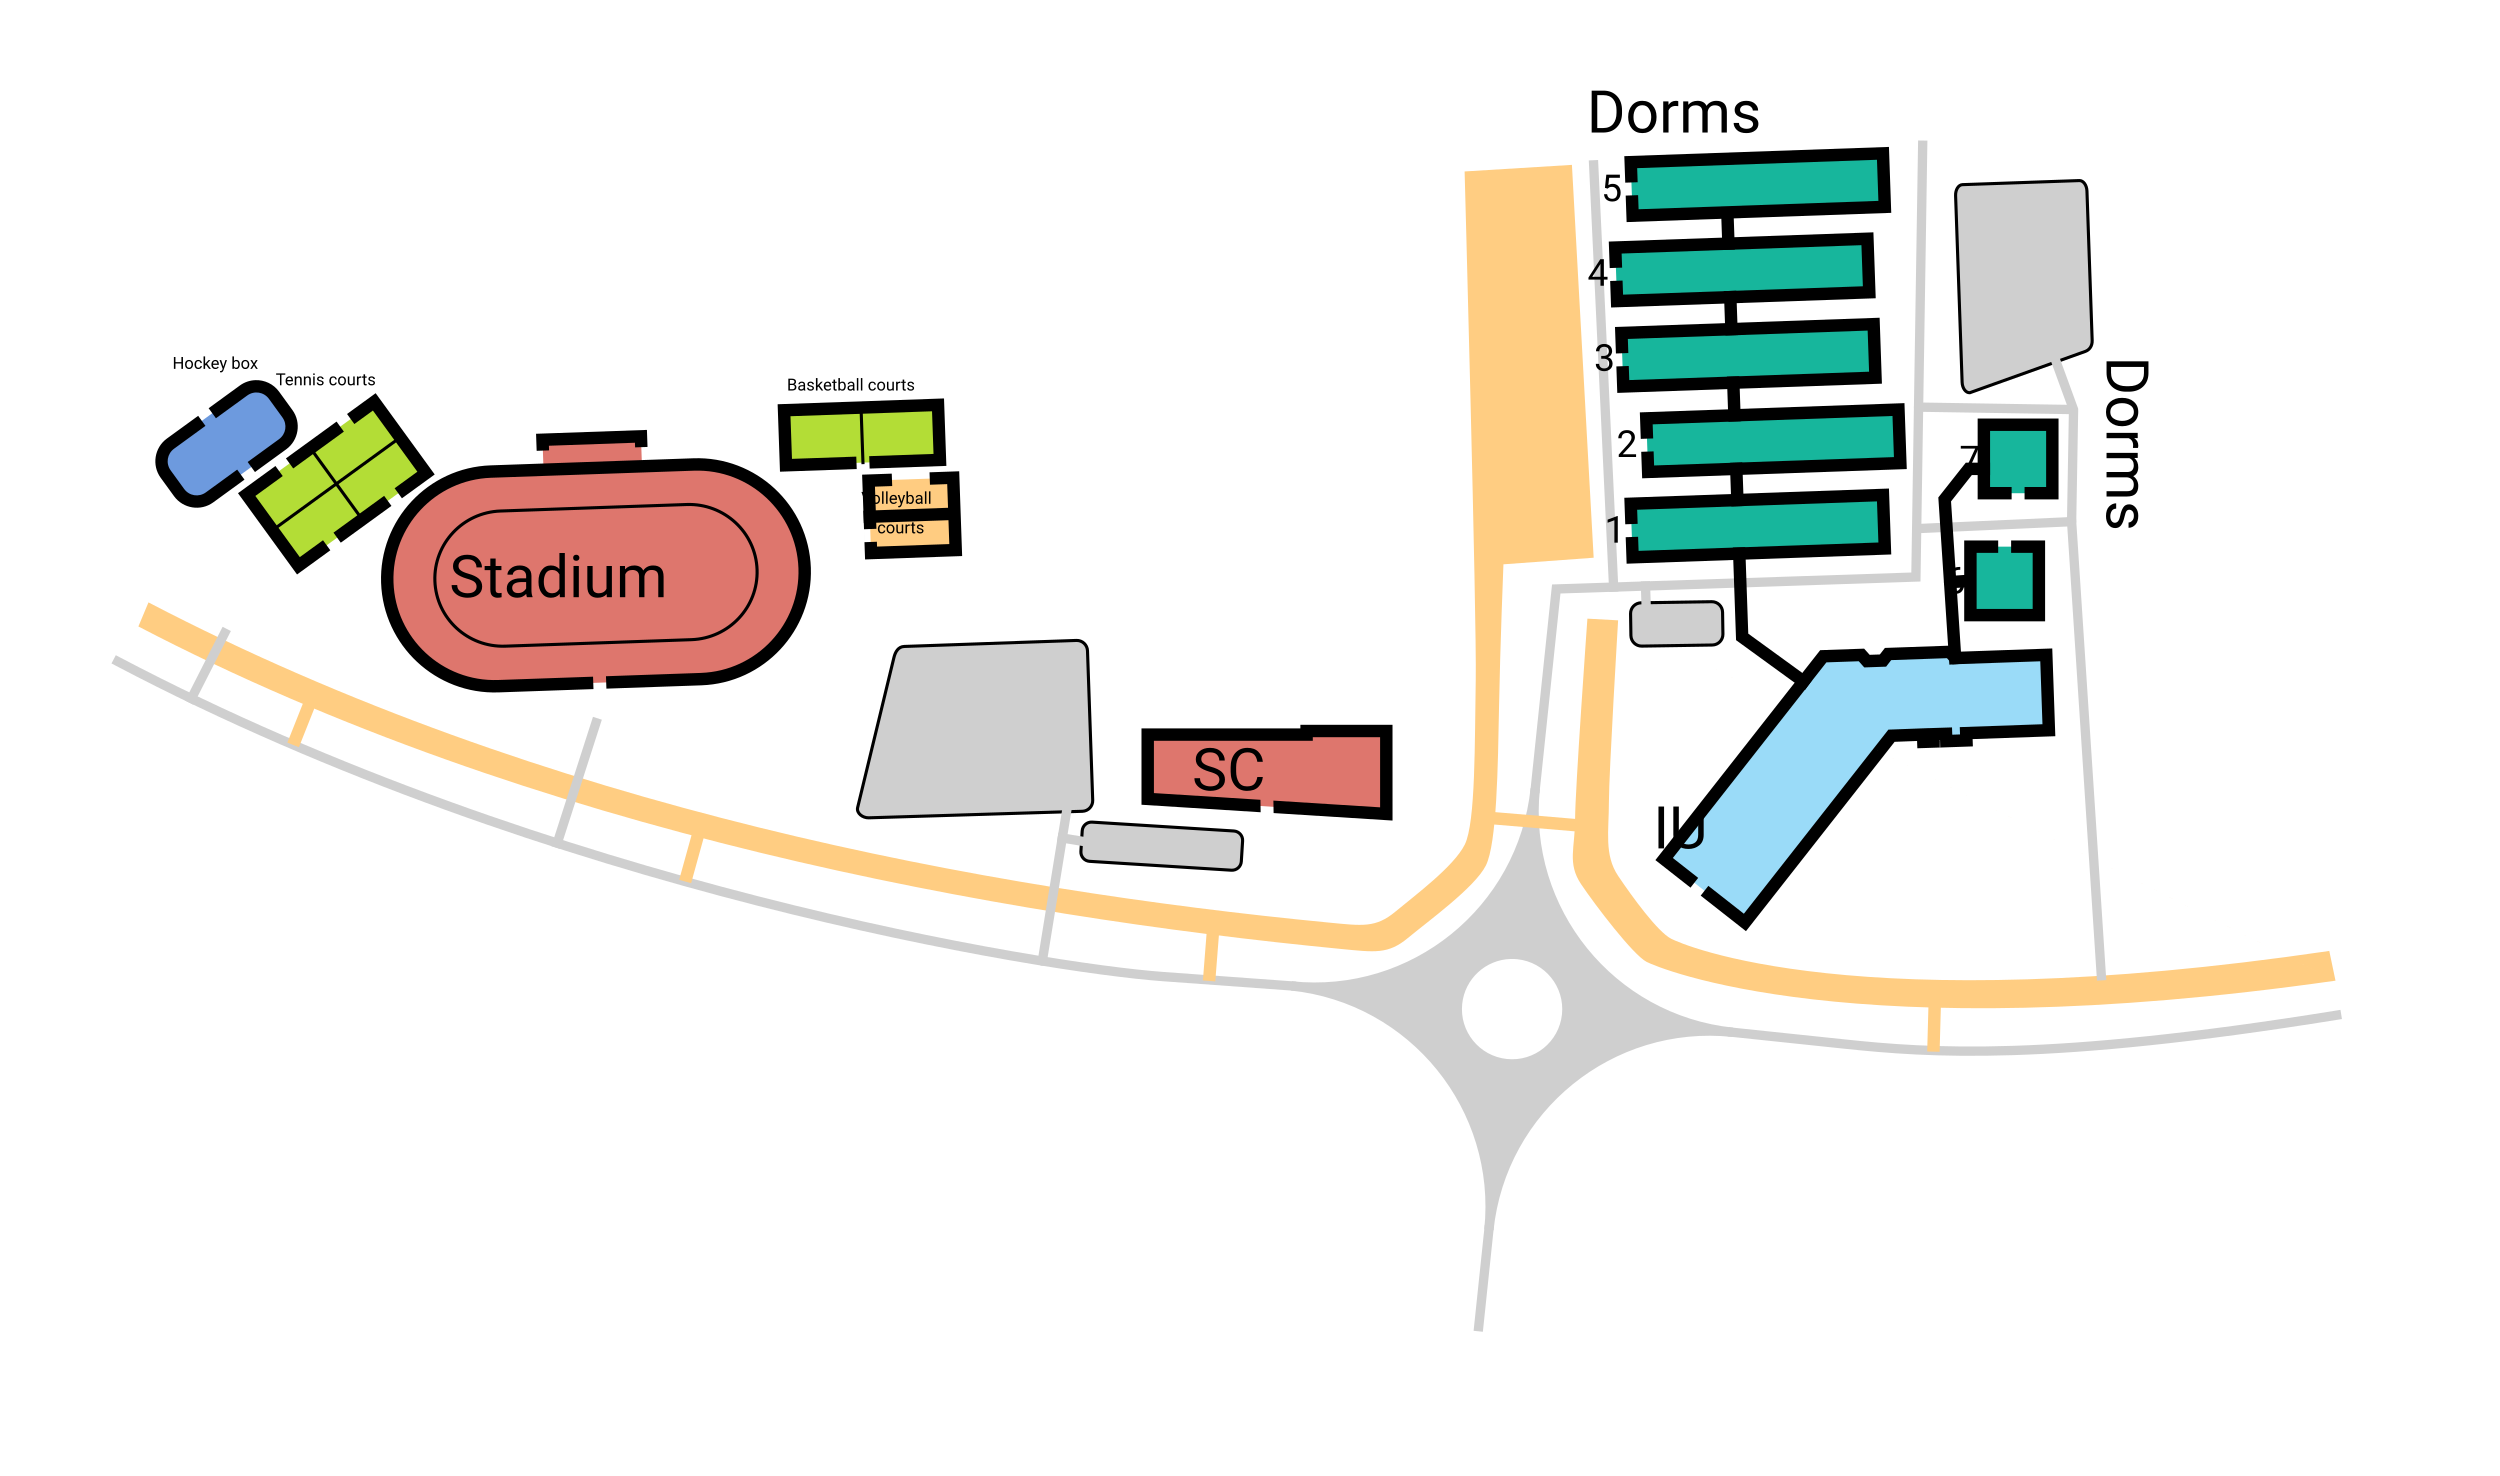
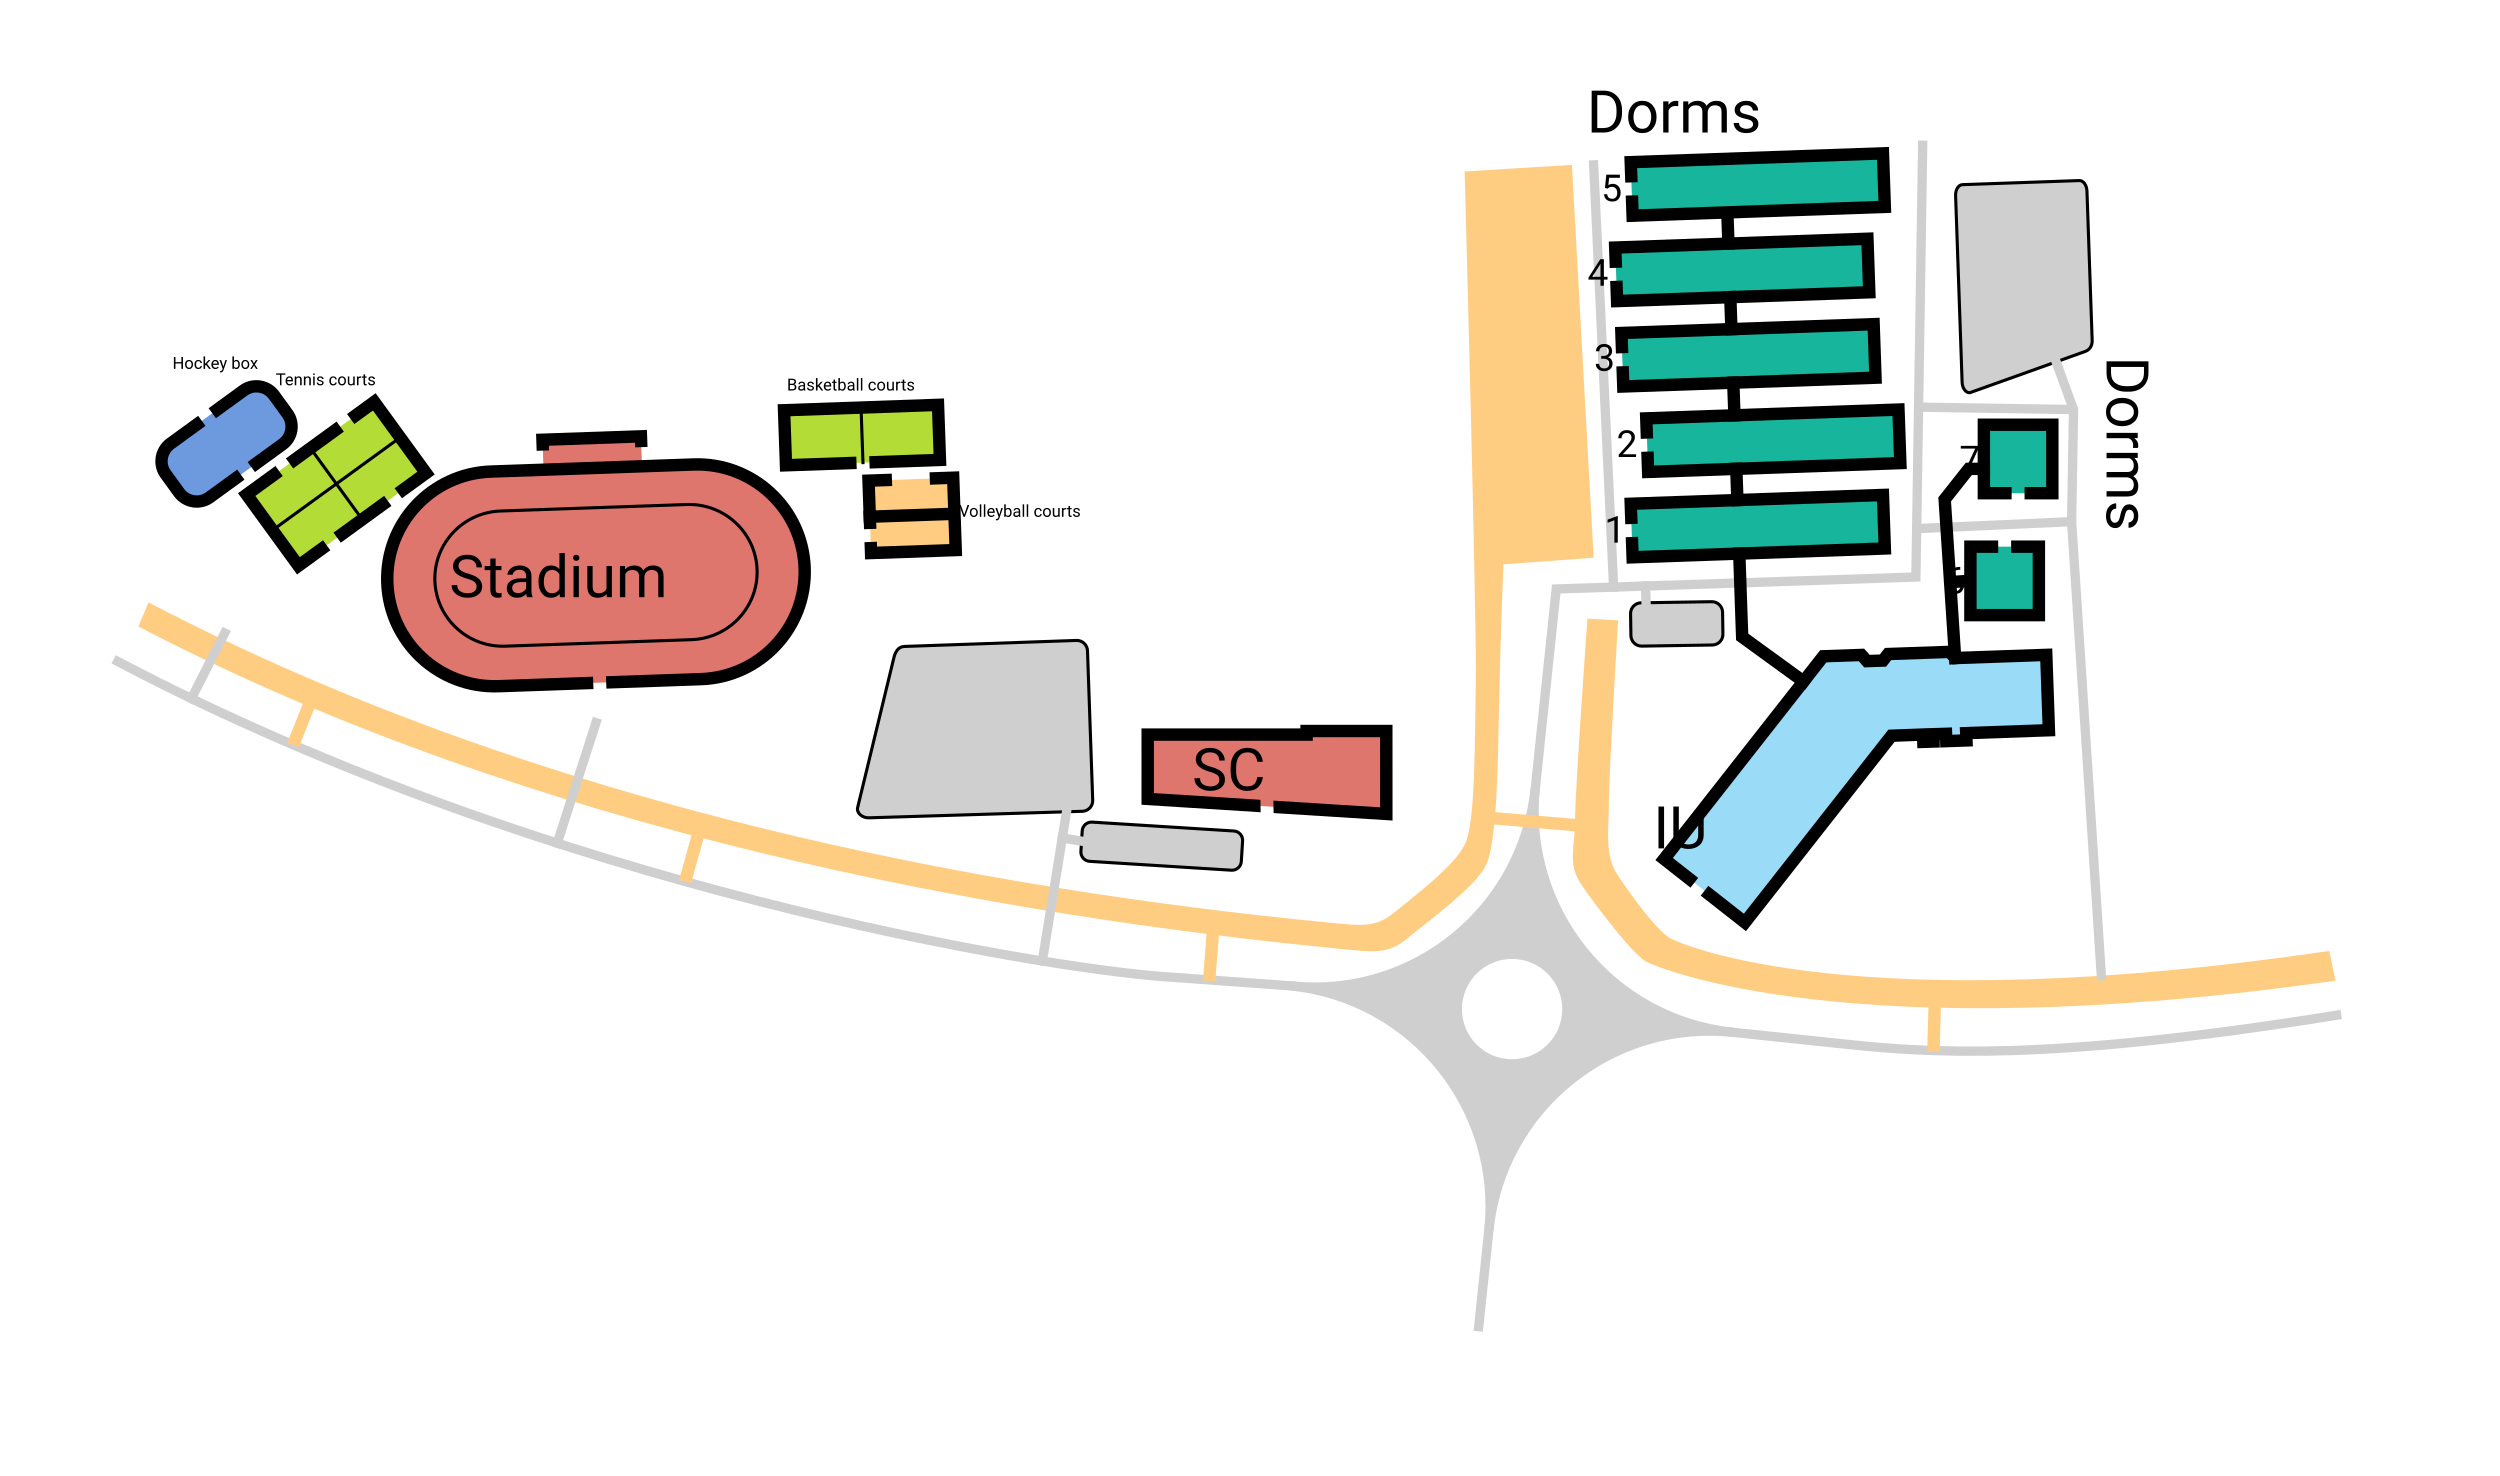
<svg xmlns="http://www.w3.org/2000/svg" width="1610" height="950" viewBox="0 0 425.979 251.354" version="1.1" id="svg1" xml:space="preserve">
  <defs id="defs1" />
  <rect style="fill:#cfcfcf;stroke:#000000;stroke-width:0.529;stroke-linecap:square;stroke-dasharray:none;stroke-opacity:1" id="rect2" width="15.679" height="7.38" x="276.168" y="107.068" ry="1.827" transform="rotate(-0.8950301)" />
  <path style="fill:#cfcfcf;stroke:#cfcfcf;stroke-width:1.588;stroke-linecap:square;stroke-dasharray:none;stroke-opacity:1" d="m 280.509,103.783 -0.131,-3.932" id="path2" />
  <rect style="opacity:1;fill:#cfcfcf;fill-opacity:1;stroke:#000000;stroke-width:0.529;stroke-linecap:square;stroke-dasharray:none;stroke-opacity:1" id="rect1" width="27.384" height="6.694" x="192.879" y="128.19" ry="1.588" transform="rotate(3.580188)" />
  <path style="opacity:1;fill:#cfcfcf;fill-opacity:1;stroke:#cfcfcf;stroke-width:1.588;stroke-linecap:square;stroke-dasharray:none;stroke-opacity:1" d="m 184.289,143.325 -3.287,-0.533" id="path1" />
  <path style="baseline-shift:baseline;display:inline;overflow:visible;opacity:1;vector-effect:none;fill:#dd7168;fill-opacity:0.961;stroke-linecap:square;enable-background:accumulate;stop-color:#000000;stop-opacity:1" d="m 92.435,74.931 16.775,-0.586 0.178,5.108 -16.775,0.586 z" id="path66" />
  <path id="path3" style="opacity:1;fill:#dd7168;fill-opacity:0.961;stroke:#000000;stroke-width:2.117;stroke-linecap:square;stroke-linejoin:miter" d="m 104.347,116.245 15.111,-0.528 c 10.099,-0.353 18,-8.826 17.648,-18.925 -0.353,-10.099 -8.826,-18 -18.925,-17.648 l -34.541,1.206 c -10.099,0.353 -18,8.826 -17.648,18.925 0.353,10.099 8.826,18 18.925,17.648 l 15.111,-0.528" />
  <path style="baseline-shift:baseline;display:inline;overflow:visible;opacity:1;vector-effect:none;fill:#b3dd36;stroke-linecap:square;enable-background:accumulate;stop-color:#000000;stop-opacity:1" d="m 63.774,68.474 8.817,12.136 -21.743,15.798 -8.817,-12.136 z" id="path80" />
  <path style="baseline-shift:baseline;display:inline;overflow:visible;opacity:1;vector-effect:none;stroke-linecap:square;enable-background:accumulate;stop-color:#000000;stop-opacity:1" d="m 65.455,84.487 -8.632,6.271 1.243,1.711 8.632,-6.271 z" id="path96" />
  <path style="baseline-shift:baseline;display:inline;overflow:visible;opacity:1;vector-effect:none;stroke-linecap:square;enable-background:accumulate;stop-color:#000000;stop-opacity:1" d="m 46.932,79.402 -6.38,4.635 10.061,13.848 5.67,-4.12 -1.243,-1.71 -3.957,2.875 -7.574,-10.424 4.667,-3.391 z" id="path95" />
  <path style="baseline-shift:baseline;display:inline;overflow:visible;opacity:1;vector-effect:none;stroke-linecap:square;enable-background:accumulate;stop-color:#000000;stop-opacity:1" d="m 57.348,71.835 -8.632,6.272 1.244,1.712 8.632,-6.272 -1.244,-1.712" id="path94" />
  <path style="baseline-shift:baseline;display:inline;overflow:visible;opacity:1;vector-effect:none;stroke-linecap:square;enable-background:accumulate;stop-color:#000000;stop-opacity:1" d="m 59.132,70.54 1.244,1.712 3.165,-2.299 7.573,10.424 -3.875,2.815 1.244,1.712 5.586,-4.059 -10.061,-13.848 -6.66,4.839" id="path93" />
  <path style="baseline-shift:baseline;display:inline;overflow:visible;opacity:1;vector-effect:none;fill:#6897dd;fill-opacity:0.961;stroke-linecap:square;enable-background:accumulate;stop-color:#000000;stop-opacity:1" d="m 46.696,67.362 2.276,3.135 c 1.212,1.669 0.844,3.99 -0.824,5.204 l -12.439,9.046 c -1.668,1.213 -3.987,0.846 -5.199,-0.823 l -2.276,-3.135 c -1.212,-1.669 -0.844,-3.99 0.824,-5.204 l 12.439,-9.046 c 1.668,-1.213 3.987,-0.846 5.199,0.823 z" id="path76" />
  <path id="path77" style="baseline-shift:baseline;display:inline;overflow:visible;opacity:1;vector-effect:none;stroke-linecap:square;enable-background:accumulate;stop-color:#000000;stop-opacity:1" d="m 43.516,64.775 c -0.921,0.031 -1.842,0.327 -2.64,0.907 l -5.328,3.875 1.244,1.712 5.328,-3.874 c 1.209,-0.879 2.843,-0.622 3.721,0.588 l 2.276,3.136 c 0.878,1.21 0.619,2.846 -0.59,3.725 l -5.328,3.875 1.244,1.712 5.327,-3.874 c 2.128,-1.547 2.604,-4.555 1.059,-6.684 l -2.276,-3.136 c -0.966,-1.331 -2.502,-2.015 -4.037,-1.964 z m -9.752,6.079 -5.328,3.874 c -2.128,1.547 -2.604,4.552 -1.058,6.681 l 2.276,3.136 c 1.546,2.129 4.549,2.606 6.677,1.059 l 5.328,-3.877 -1.244,-1.711 -5.328,3.875 c -1.209,0.879 -2.842,0.619 -3.721,-0.591 l -2.276,-3.136 c -0.878,-1.21 -0.619,-2.844 0.59,-3.723 l 5.328,-3.876 z" />
  <path style="baseline-shift:baseline;display:inline;overflow:visible;opacity:1;vector-effect:none;fill:#b3dd36;stroke-linecap:square;enable-background:accumulate;stop-color:#000000;stop-opacity:1" d="m 133.597,69.901 26.235,-0.916 0.328,9.379 -26.235,0.916 z" id="path83" />
  <path id="path84" style="baseline-shift:baseline;display:inline;overflow:visible;opacity:1;vector-effect:none;stroke-linecap:square;enable-background:accumulate;stop-color:#000000;stop-opacity:1" d="m 160.852,67.89 -28.35,0.99 0.402,11.495 13.074,-0.457 -0.074,-2.115 2.203,-0.076 0.074,2.115 13.073,-0.457 z m -2.042,2.19 0.254,7.264 -24.118,0.842 -0.254,-7.263 z" />
  <path style="opacity:1;fill:none;fill-opacity:1;stroke:#000000;stroke-width:0.529;stroke-linecap:square;stroke-linejoin:miter;stroke-dasharray:none;stroke-opacity:1" d="m 61.72,88.509 -4.409,-6.068 -4.409,-6.068" id="path8" />
  <path style="opacity:1;fill:none;fill-opacity:1;stroke:#000000;stroke-width:0.529;stroke-linecap:square;stroke-linejoin:miter;stroke-dasharray:none;stroke-opacity:1" d="m 68.183,74.542 -10.872,7.899 -10.872,7.899" id="path9" />
  <path style="opacity:1;fill:none;fill-opacity:1;stroke:#000000;stroke-width:0.529;stroke-linecap:square;stroke-linejoin:miter;stroke-dasharray:none;stroke-opacity:1" d="m 146.714,69.443 0.164,4.69 0.164,4.69" id="path10" />
  <path style="baseline-shift:baseline;display:inline;overflow:visible;opacity:1;vector-effect:none;fill:#ffcb7d;fill-opacity:0.961;stroke-linecap:square;enable-background:accumulate;stop-color:#000000;stop-opacity:1" d="m 147.991,81.909 14.954,-0.522 0.431,12.33 -14.954,0.522 z" id="path87" />
  <path style="baseline-shift:baseline;display:inline;overflow:visible;opacity:1;vector-effect:none;stroke-linecap:square;enable-background:accumulate;stop-color:#000000;stop-opacity:1" d="m 147.221,90.18 2.115,-0.074 -0.251,-7.185 2.938,-0.103 -0.074,-2.116 -5.053,0.177 0.504,14.446 16.542,-0.578 -0.504,-14.446 -5.054,0.177 0.074,2.115 2.938,-0.103 0.357,10.215 -12.31,0.43 -0.029,-0.826 -2.115,0.074" id="path92" />
  <path style="opacity:1;fill:none;fill-opacity:1;stroke:#000000;stroke-width:2.117;stroke-linecap:square;stroke-linejoin:miter;stroke-dasharray:none;stroke-opacity:1" d="m 148.206,88.046 6.7,-0.234 6.7,-0.234" id="path11" />
  <path style="baseline-shift:baseline;display:inline;overflow:visible;opacity:1;vector-effect:none;fill:#dd7168;fill-opacity:0.961;stroke-linecap:square;enable-background:accumulate;stop-color:#000000;stop-opacity:1" d="m 195.559,125.172 h 27.073 v -0.616 h 13.583 l 0.003,14.133 -40.658,-2.56 z" id="path90" />
  <path id="path91" style="baseline-shift:baseline;display:inline;overflow:visible;opacity:1;vector-effect:none;stroke-linecap:square;enable-background:accumulate;stop-color:#000000;stop-opacity:1" d="m 221.574,123.498 v 0.615 h -27.074 l 0.002,13.01 20.301,1.278 -0.035,-2.123 -18.149,-1.143 -0.002,-8.904 h 27.074 v -0.615 h 11.466 l 0.002,11.947 -18.184,-1.146 0.036,2.123 20.266,1.276 -0.004,-16.318 z" />
  <path style="baseline-shift:baseline;display:inline;overflow:visible;opacity:1;vector-effect:none;fill:#9adbf8;stroke-linecap:square;enable-background:accumulate;stop-color:#000000;stop-opacity:1" d="m 283.551,146.375 27.122,-34.55 6.5,-0.227 0.939,1.053 2.731,-0.095 0.863,-1.116 10.494,-0.366 0.939,1.053 15.525,-0.542 0.448,12.841 -14.091,0.492 0.043,1.244 -3.437,0.12 -0.044,-1.244 -2.258,0.073 0.044,1.244 -1.653,0.055 -0.044,-1.247 -5.38,0.202 -24.975,31.815 z" id="path141" />
  <path id="path142" style="baseline-shift:baseline;display:inline;overflow:visible;opacity:1;vector-effect:none;stroke-linecap:square;enable-background:accumulate;stop-color:#000000;stop-opacity:1" d="m 332.66,109.998 -11.486,0.403 -0.864,1.115 -1.738,0.06 -0.939,-1.053 -7.488,0.261 -28.08,35.769 5.983,4.694 10e-4,-0.002 0.654,-0.833 0.652,-0.831 -4.317,-3.388 26.166,-33.33 5.512,-0.191 0.937,1.053 3.725,-0.131 0.863,-1.115 9.502,-0.332 0.937,1.053 14.965,-0.521 0.373,10.725 -14.09,0.492 0.043,1.244 -1.322,0.046 -0.043,-1.242 -3.912,0.125 v -0.006 l -6.93,0.26 -24.625,31.369 -6.05,-4.749 -0.654,0.832 -0.653,0.833 7.716,6.055 25.327,-32.262 3.828,-0.144 0.045,1.244 3.768,-0.125 -0.043,-1.244 0.143,-0.004 0.043,1.248 5.553,-0.195 -0.043,-1.244 14.09,-0.492 -0.521,-14.955 -16.086,0.561 z" />
  <path style="baseline-shift:baseline;display:inline;overflow:visible;opacity:1;vector-effect:none;stroke-linecap:square;enable-background:accumulate;stop-color:#000000;stop-opacity:1" d="m 330.464,127.376 -0.043,-1.244 0.143,-0.004 0.043,1.248 z" id="path22" />
  <path style="baseline-shift:baseline;display:inline;overflow:visible;opacity:1;vector-effect:none;fill:#17b69c;stroke-linecap:square;enable-background:accumulate;stop-color:#000000;stop-opacity:1" d="m 275.218,42.181 42.976,-1.501 0.318,9.12 -42.976,1.501 z" id="path120" />
  <path id="path121" style="baseline-shift:baseline;display:inline;overflow:visible;opacity:1;vector-effect:none;stroke-linecap:square;enable-background:accumulate;stop-color:#000000;stop-opacity:1" d="m 319.215,39.586 -45.092,1.575 0.158,4.516 h 5.1e-4 l 2.115,-0.074 5.1e-4,-1e-5 -0.084,-2.4 40.86,-1.427 0.244,7.004 -40.86,1.427 -0.084,-2.401 h -10e-4 l -2.115,0.074 0.158,4.517 45.092,-1.575 z" />
  <path style="baseline-shift:baseline;display:inline;overflow:visible;opacity:1;vector-effect:none;fill:#17b69c;stroke-linecap:square;enable-background:accumulate;stop-color:#000000;stop-opacity:1" d="m 276.276,56.733 42.976,-1.501 0.318,9.12 -42.976,1.501 z" id="path122" />
  <path id="path123" style="baseline-shift:baseline;display:inline;overflow:visible;opacity:1;vector-effect:none;stroke-linecap:square;enable-background:accumulate;stop-color:#000000;stop-opacity:1" d="m 320.272,54.138 -45.092,1.575 0.158,4.517 10e-4,10e-6 2.115,-0.074 -0.084,-2.4 40.862,-1.427 0.244,7.004 -40.862,1.427 -0.161,-4.603 0.076,2.203 -2.115,0.074 -5.2e-4,10e-6 0.158,4.516 45.092,-1.575 z" />
  <path style="baseline-shift:baseline;display:inline;overflow:visible;opacity:1;vector-effect:none;fill:#17b69c;stroke-linecap:square;enable-background:accumulate;stop-color:#000000;stop-opacity:1" d="m 280.509,71.285 42.976,-1.501 0.318,9.12 -42.976,1.501 z" id="path124" />
  <path id="path125" style="baseline-shift:baseline;display:inline;overflow:visible;opacity:1;vector-effect:none;stroke-linecap:square;enable-background:accumulate;stop-color:#000000;stop-opacity:1" d="m 324.505,68.691 -45.09,1.575 0.158,4.515 2.114,-0.074 -0.084,-2.401 40.862,-1.427 0.245,7.006 -40.862,1.427 -0.084,-2.401 -2.114,0.074 0.158,4.517 45.09,-1.575 z" />
  <path style="baseline-shift:baseline;display:inline;overflow:visible;opacity:1;vector-effect:none;fill:#17b69c;stroke-linecap:square;enable-background:accumulate;stop-color:#000000;stop-opacity:1" d="m 277.863,85.837 42.976,-1.501 0.318,9.12 -42.976,1.501 z" id="path126" />
  <path id="path127" style="baseline-shift:baseline;display:inline;overflow:visible;opacity:1;vector-effect:none;stroke-linecap:square;enable-background:accumulate;stop-color:#000000;stop-opacity:1" d="m 321.861,83.241 -45.091,1.575 0.158,4.518 2.114,-0.074 -0.084,-2.401 40.862,-1.427 0.244,7.005 -40.862,1.427 -0.084,-2.402 -2.114,0.074 0.158,4.515 45.092,-1.575 z" />
  <path style="baseline-shift:baseline;display:inline;overflow:visible;opacity:1;vector-effect:none;fill:#17b69c;stroke-linecap:square;enable-background:accumulate;stop-color:#000000;stop-opacity:1" d="m 338.034,72.372 h 11.668 v 11.668 h -11.668 z" id="path133" />
  <path id="path134" style="baseline-shift:baseline;display:inline;overflow:visible;opacity:1;vector-effect:none;stroke-linecap:square;enable-background:accumulate;stop-color:#000000;stop-opacity:1" d="m 336.976,71.315 v 13.783 h 5.789 v -2.115 h -3.674 v -9.553 h 9.553 v 9.553 h -3.675 l 5.2e-4,2.115 h 5.789 v -13.783 z" />
  <path style="baseline-shift:baseline;display:inline;overflow:visible;opacity:1;vector-effect:none;fill:#17b69c;stroke-linecap:square;enable-background:accumulate;stop-color:#000000;stop-opacity:1" d="m 335.741,93.145 h 11.668 v 11.668 h -11.668 z" id="path135" />
  <path id="path136" style="baseline-shift:baseline;display:inline;overflow:visible;opacity:1;vector-effect:none;stroke-linecap:square;enable-background:accumulate;stop-color:#000000;stop-opacity:1" d="m 334.683,92.086 v 13.785 h 13.785 V 92.086 h -5.79 v 0.102 h -5.2e-4 l 5.2e-4,2.015 h 3.673 v 9.551 h -9.551 v -9.551 h 3.673 v -0.112 h 5.1e-4 l -5.1e-4,-2.006 z" />
  <path style="opacity:1;fill:none;fill-opacity:1;stroke:#000000;stroke-width:2.117;stroke-linecap:square;stroke-linejoin:miter;stroke-dasharray:none;stroke-opacity:1" d="m 295.85,79.88 0.186,5.322" id="path39" />
  <path style="opacity:1;fill:none;fill-opacity:1;stroke:#000000;stroke-width:2.117;stroke-linecap:square;stroke-linejoin:miter;stroke-dasharray:none;stroke-opacity:1" d="m 295.337,65.198 0.194,5.562" id="path37" />
  <path style="opacity:1;fill:none;fill-opacity:1;stroke:#000000;stroke-width:2.117;stroke-linecap:square;stroke-linejoin:miter;stroke-dasharray:none;stroke-opacity:1" d="m 294.828,50.627 0.19,5.451" id="path35" />
  <path style="opacity:1;fill:none;fill-opacity:1;stroke:#000000;stroke-width:2.117;stroke-linecap:square;stroke-linejoin:miter;stroke-dasharray:none;stroke-opacity:1" d="m 294.324,36.185 0.186,5.322" id="path33" />
  <path id="rect41" style="opacity:1;fill:#cfcfcf;fill-opacity:1;stroke:#000000;stroke-width:0.529;stroke-linecap:square;stroke-dasharray:none" d="m 154.081,110.15 29.33,-1.024 c 1.011,-0.035 1.854,0.75 1.889,1.762 l 0.889,25.46 c 0.035,1.011 -0.75,1.858 -1.762,1.889 l -36.402,1.113 c -1.012,0.031 -2.127,-0.778 -1.889,-1.762 l 6.182,-25.548 c 0.238,-0.984 0.75,-1.854 1.762,-1.889 z" />
  <path id="rect42" style="opacity:1;fill:#cfcfcf;fill-opacity:1;stroke:#000000;stroke-width:0.529;stroke-linecap:square;stroke-dasharray:none" d="m 334.393,31.463 19.903,-0.695 c 0.686,-0.024 1.267,0.771 1.303,1.782 l 0.889,25.46 c 0.035,1.011 -0.528,1.638 -1.175,1.869 l -19.682,7.041 c -0.686,0.024 -1.267,-0.771 -1.303,-1.782 l -1.111,-31.806 c -0.035,-1.011 0.489,-1.845 1.175,-1.869 z" />
  <path id="path47" style="opacity:1;fill:#cfcfcf;fill-opacity:1;stroke:#cfcfcf;stroke-width:1.587;stroke-linecap:square;stroke-dasharray:none;stroke-opacity:1" d="M 261.601 134.333 C 259.417 155.105 240.809 170.173 220.037 167.99 C 240.809 170.174 255.878 188.782 253.695 209.554 C 255.878 188.782 274.487 173.714 295.259 175.897 C 274.487 173.714 259.418 155.105 261.601 134.333 z M 257.403 162.607 A 9.34 9.339 6 0 1 258.624 162.655 A 9.34 9.339 6 0 1 266.936 172.92 A 9.34 9.339 6 0 1 256.671 181.232 A 9.34 9.339 6 0 1 248.359 170.967 A 9.34 9.339 6 0 1 257.403 162.607 z " />
  <path style="opacity:1;fill:none;fill-opacity:1;stroke:#cfcfcf;stroke-width:1.587;stroke-linecap:square;stroke-linejoin:miter;stroke-dasharray:none;stroke-opacity:1" d="m 220.037,167.991 -21.889,-1.59 C 178.046,164.941 93.603,151.425 20.065,112.713" id="path54" />
  <path style="opacity:1;fill:none;fill-opacity:1;stroke:#cfcfcf;stroke-width:1.587;stroke-linecap:square;stroke-linejoin:miter;stroke-dasharray:none;stroke-opacity:1" d="m 295.258,175.897 c 0,0 0,10e-6 19.114,2.009 14.228,1.495 34.429,3.045 83.766,-4.926" id="path55" />
  <path style="opacity:1;fill:none;fill-opacity:1;stroke:#cfcfcf;stroke-width:1.587;stroke-linecap:square;stroke-linejoin:miter;stroke-dasharray:none;stroke-opacity:1" d="M 253.695,209.554 251.961,226.049" id="path56" />
  <path style="opacity:1;fill:none;fill-opacity:1;stroke:#cfcfcf;stroke-width:1.587;stroke-linecap:square;stroke-linejoin:miter;stroke-dasharray:none;stroke-opacity:1" d="m 261.601,134.333 3.571,-33.976 61.281,-2.04 1.155,-73.575" id="path57" />
  <path style="baseline-shift:baseline;display:none;overflow:visible;opacity:1;vector-effect:none;stroke-linecap:square;enable-background:accumulate;stop-color:#000000;stop-opacity:1" d="m 171.747,245.372 -0.074,-2.115 2.203,-0.076 0.074,2.115 z" id="path64" />
  <path id="path67" style="baseline-shift:baseline;display:inline;overflow:visible;opacity:1;vector-effect:none;stroke-linecap:square;enable-background:accumulate;stop-color:#000000;stop-opacity:1" d="m 110.231,73.252 -18.891,0.659 0.102,2.905 2.115,-0.073 -0.028,-0.792 14.659,-0.512 0.028,0.791 2.115,-0.074 z" />
  <path style="baseline-shift:baseline;display:inline;overflow:visible;opacity:1;vector-effect:none;fill:#17b69c;stroke-linecap:square;enable-background:accumulate;stop-color:#000000;stop-opacity:1" d="m 277.864,27.629 42.976,-1.501 0.318,9.12 -42.976,1.501 z" id="path118" />
  <path id="path119" style="baseline-shift:baseline;display:inline;overflow:visible;opacity:1;vector-effect:none;stroke-linecap:square;enable-background:accumulate;stop-color:#000000;stop-opacity:1" d="m 321.861,25.033 -45.091,1.575 0.158,4.517 2.115,-0.074 h 5.2e-4 l -0.084,-2.4 40.86,-1.427 0.244,7.003 -40.86,1.427 -0.084,-2.401 h -10e-4 l -2.115,0.074 0.158,4.516 45.091,-1.575 z" />
  <path id="path69" style="opacity:1;fill:none;fill-opacity:0.961;stroke:#000000;stroke-width:0.529;stroke-linecap:square" d="m 86.087,110.102 c -6.397,0.223 -11.764,-4.751 -11.986,-11.11 -0.222,-6.359 4.784,-11.695 11.181,-11.919 l 31.731,-1.108 m 0,0 c 6.397,-0.223 11.764,4.751 11.986,11.11 0.222,6.359 -4.784,11.695 -11.181,11.919 l -31.731,1.108" />
  <path id="path103" style="opacity:1;fill:#ffcd82;fill-opacity:1;stroke:none;stroke-width:2.117;stroke-linecap:square;stroke-linejoin:miter;stroke-dasharray:none;stroke-opacity:1" d="m 23.579,106.745 1.72,-4.101 c 67.372,35.151 143.018,48.934 201.068,54.551 5.8,0.561 8.045,0.935 11.412,-1.871 3.368,-2.806 9.934,-7.671 11.805,-11.412 1.871,-3.742 1.684,-17.773 1.871,-28.063 0.187,-10.29 -1.897,-86.635 -1.897,-86.635 l 18.284,-1.123 3.704,66.94 -15.373,1.123 c 0,0 -0.561,13.903 -0.748,24.193 -0.187,10.29 -0.374,23.386 -2.245,27.128 -1.871,3.742 -9.916,9.542 -13.283,12.348 -3.368,2.806 -5.613,2.432 -11.412,1.871 -58.05,-5.618 -137.532,-19.797 -204.904,-54.948" />
  <path id="path105" style="opacity:1;fill:#ffcd82;fill-opacity:1;stroke:none;stroke-width:2.117;stroke-linecap:square;stroke-linejoin:miter;stroke-dasharray:none;stroke-opacity:1" d="m 397.948,167.096 c -82.71,11.801 -115.471,-2.215 -117.381,-3.201 -2.304,-1.191 -8.756,-9.657 -11.156,-13.229 -2.4,-3.572 -1.029,-6.218 -1.029,-11.113 0,-4.895 2.098,-34.141 2.098,-34.141 l 5.234,0.288 m 0,0 c 0,0 -1.569,26.071 -1.569,30.966 0,4.895 -0.832,9.003 1.569,12.575 2.4,3.572 6.725,9.518 9.029,10.708 1.903,0.983 31.197,13.988 112.147,2.084 l 1.059,5.062" />
  <path style="opacity:1;fill:none;fill-opacity:1;stroke:#ffcd82;stroke-width:2.117;stroke-linecap:square;stroke-linejoin:miter;stroke-dasharray:none;stroke-opacity:1" d="m 254.709,139.44 13.652,1.154" id="path106" />
  <path style="opacity:1;fill:none;fill-opacity:1;stroke:#ffcd82;stroke-width:2.117;stroke-linecap:square;stroke-linejoin:miter;stroke-dasharray:none;stroke-opacity:1" d="m 206.637,159.269 -0.536,6.819" id="path107" />
  <path style="opacity:1;fill:none;fill-opacity:1;stroke:#ffcd82;stroke-width:2.117;stroke-linecap:square;stroke-linejoin:miter;stroke-dasharray:none;stroke-opacity:1" d="m 118.851,142.594 -1.826,6.587" id="path108" />
  <path style="opacity:1;fill:none;fill-opacity:1;stroke:#ffcd82;stroke-width:2.117;stroke-linecap:square;stroke-linejoin:miter;stroke-dasharray:none;stroke-opacity:1" d="m 52.568,120.339 -2.229,5.607" id="path109" />
  <path style="opacity:1;fill:none;fill-opacity:1;stroke:#ffcd82;stroke-width:2.117;stroke-linecap:square;stroke-linejoin:miter;stroke-dasharray:none;stroke-opacity:1" d="m 329.636,171.944 -0.171,6.187" id="path110" />
  <path style="opacity:1;fill:none;fill-opacity:1;stroke:#000000;stroke-width:2.117;stroke-linecap:round;stroke-linejoin:round;stroke-dasharray:none;stroke-opacity:1" d="m 335.47,98.978 -3.185,0.21" id="path144" />
  <path id="path146" style="opacity:1;fill:none;fill-opacity:1;stroke:#cfcfcf;stroke-width:1.587;stroke-linecap:round;stroke-linejoin:round;stroke-dasharray:none;stroke-opacity:1" d="m 326.582,90.075 26.403,-1.189 0.331,-19.101 -4.317,-11.822 m 4.317,11.822 -26.409,-0.415" />
  <path style="opacity:1;fill:none;fill-opacity:1;stroke:#cfcfcf;stroke-width:1.587;stroke-linecap:square;stroke-linejoin:miter;stroke-dasharray:none;stroke-opacity:1" d="m 352.985,88.885 5.063,77.371" id="path147" />
  <path style="opacity:1;fill:none;fill-opacity:1;stroke:#cfcfcf;stroke-width:1.587;stroke-linecap:square;stroke-linejoin:miter;stroke-dasharray:none;stroke-opacity:1" d="M 274.948,100.032 271.546,28.091" id="path148" />
  <path style="opacity:1;fill:none;fill-opacity:1;stroke:#000000;stroke-width:2.117;stroke-linecap:square;stroke-linejoin:miter;stroke-dasharray:none;stroke-opacity:1" d="m 333.139,112.126 -1.783,-27.029 4.115,-5.208 h 2.563" id="path143" />
  <path style="opacity:1;fill:none;fill-opacity:1;stroke:#000000;stroke-width:2.117;stroke-linecap:square;stroke-linejoin:miter;stroke-dasharray:none;stroke-opacity:1" d="m 296.354,94.322 0.496,14.202 10.452,7.594" id="path41" />
  <path style="opacity:1;fill:none;fill-opacity:1;stroke:#cfcfcf;stroke-width:1.588;stroke-linecap:round;stroke-linejoin:round;stroke-dasharray:none;stroke-opacity:1" d="m 182.305,134.765 -4.705,28.989" id="path4" />
  <path style="opacity:1;fill:none;fill-opacity:1;stroke:#cfcfcf;stroke-width:1.587;stroke-linecap:square;stroke-linejoin:miter;stroke-dasharray:none;stroke-opacity:1" d="m 101.55,123.143 -6.603,20.53" id="path5" />
  <path style="opacity:1;fill:none;fill-opacity:1;stroke:#cfcfcf;stroke-width:1.587;stroke-linecap:square;stroke-linejoin:miter;stroke-dasharray:none;stroke-opacity:1;paint-order:normal" d="m 38.276,107.869 -5.669,11.159" id="path6" />
  <g id="layer2">
    <text xml:space="preserve" style="font-size:10.053px;line-height:1.1;font-family:'Red Hat Mono';-inkscape-font-specification:'Red Hat Mono';text-align:end;text-anchor:end;display:inline;fill:#17b69c;fill-opacity:1;stroke:#000000;stroke-width:0.353;stroke-linecap:round;stroke-linejoin:round;stroke-dasharray:none;stroke-opacity:1" x="304.017" y="144.566" id="text1614">
      <tspan id="tspan1614" style="font-style:normal;font-variant:normal;font-weight:normal;font-stretch:normal;font-family:Roboto, sans-serif;-inkscape-font-specification:Roboto;fill:#000000;fill-opacity:1;stroke:none;stroke-width:0.353" x="304.017" y="144.566">IU</tspan>
    </text>
    <text xml:space="preserve" style="font-size:10.053px;line-height:1.1;font-family:'Red Hat Mono';-inkscape-font-specification:'Red Hat Mono';text-align:center;text-anchor:middle;display:inline;fill:#17b69c;fill-opacity:1;stroke:#000000;stroke-width:0.353;stroke-linecap:round;stroke-linejoin:round;stroke-dasharray:none;stroke-opacity:1" x="101.692" y="101.755" id="text148">
      <tspan id="tspan148" style="font-style:normal;font-variant:normal;font-weight:normal;font-stretch:normal;font-family:Roboto, sans-serif;-inkscape-font-specification:Roboto;text-align:center;text-anchor:middle;fill:#000000;fill-opacity:1;stroke:none;stroke-width:0.353" x="101.692" y="101.755">Stadium</tspan>
    </text>
    <text xml:space="preserve" style="font-size:10.053px;line-height:1.1;font-family:'Red Hat Mono';-inkscape-font-specification:'Red Hat Mono';text-align:center;text-anchor:middle;display:inline;fill:#17b69c;fill-opacity:1;stroke:#000000;stroke-width:0.353;stroke-linecap:round;stroke-linejoin:round;stroke-dasharray:none;stroke-opacity:1" x="215.918" y="134.667" id="text149">
      <tspan id="tspan149" style="font-style:normal;font-variant:normal;font-weight:normal;font-stretch:normal;font-family:Roboto, sans-serif;-inkscape-font-specification:Roboto;text-align:center;text-anchor:middle;fill:#000000;fill-opacity:1;stroke:none;stroke-width:0.353" x="215.918" y="134.667">SC</tspan>
    </text>
    <text xml:space="preserve" style="font-size:2.822px;line-height:1.1;font-family:'Red Hat Mono';-inkscape-font-specification:'Red Hat Mono';text-align:center;text-anchor:middle;display:inline;fill:#17b69c;fill-opacity:1;stroke:#000000;stroke-width:0.353;stroke-linecap:round;stroke-linejoin:round;stroke-dasharray:none;stroke-opacity:1" x="57.346" y="65.645" id="text150">
      <tspan id="tspan150" style="font-style:normal;font-variant:normal;font-weight:normal;font-stretch:normal;font-size:2.822px;font-family:Roboto, sans-serif;-inkscape-font-specification:Roboto;text-align:center;text-anchor:middle;fill:#000000;fill-opacity:1;stroke:none;stroke-width:0.353" x="57.346" y="65.645">Tennis courts</tspan>
    </text>
    <text xml:space="preserve" style="font-size:2.822px;line-height:1.1;font-family:'Red Hat Mono';-inkscape-font-specification:'Red Hat Mono';text-align:center;text-anchor:middle;display:inline;fill:#17b69c;fill-opacity:1;stroke:#000000;stroke-width:0.353;stroke-linecap:round;stroke-linejoin:round;stroke-dasharray:none;stroke-opacity:1" x="38.518" y="62.847" id="text1">
      <tspan id="tspan1" style="font-style:normal;font-variant:normal;font-weight:normal;font-stretch:normal;font-size:2.822px;font-family:Roboto, sans-serif;-inkscape-font-specification:Roboto;text-align:center;text-anchor:middle;fill:#000000;fill-opacity:1;stroke:none;stroke-width:0.353" x="38.518" y="62.847">Hockey box</tspan>
    </text>
    <text xml:space="preserve" style="font-size:2.822px;line-height:1.1;font-family:'Red Hat Mono';-inkscape-font-specification:'Red Hat Mono';text-align:center;text-anchor:middle;display:inline;fill:#17b69c;fill-opacity:1;stroke:#000000;stroke-width:0.353;stroke-linecap:round;stroke-linejoin:round;stroke-dasharray:none;stroke-opacity:1" x="146.831" y="66.539" id="text2">
      <tspan id="tspan2" style="font-style:normal;font-variant:normal;font-weight:normal;font-stretch:normal;font-size:2.822px;font-family:Roboto, sans-serif;-inkscape-font-specification:Roboto;text-align:center;text-anchor:middle;fill:#000000;fill-opacity:1;stroke:none;stroke-width:0.353" x="146.831" y="66.539">Basketball courts</tspan>
    </text>
-     <text xml:space="preserve" style="font-size:2.822px;line-height:1.1;font-family:'Red Hat Mono';-inkscape-font-specification:'Red Hat Mono';text-align:center;text-anchor:middle;display:inline;fill:#17b69c;fill-opacity:1;stroke:#000000;stroke-width:0.353;stroke-linecap:round;stroke-linejoin:round;stroke-dasharray:none;stroke-opacity:1" x="155.313" y="87.661" id="text3">
-       <tspan id="tspan3" style="font-style:normal;font-variant:normal;font-weight:normal;font-stretch:normal;font-size:2.822px;font-family:Roboto, sans-serif;-inkscape-font-specification:Roboto;text-align:center;text-anchor:middle;fill:#000000;fill-opacity:1;stroke:none;stroke-width:0.353" x="155.313" y="87.661" dy="-1.82">Volleyball</tspan>
-       <tspan style="font-style:normal;font-variant:normal;font-weight:normal;font-stretch:normal;font-size:2.822px;font-family:Roboto, sans-serif;-inkscape-font-specification:Roboto;text-align:center;text-anchor:middle;fill:#000000;fill-opacity:1;stroke:none;stroke-width:0.353" x="155.313" y="90.871" id="tspan4">courts</tspan>
-     </text>
    <text xml:space="preserve" style="font-size:10.053px;line-height:1.1;font-family:'Red Hat Mono';-inkscape-font-specification:'Red Hat Mono';text-align:end;text-anchor:end;display:inline;fill:#17b69c;fill-opacity:1;stroke:#000000;stroke-width:0.353;stroke-linecap:round;stroke-linejoin:round;stroke-dasharray:none;stroke-opacity:1" x="313.184" y="22.584" id="text6">
      <tspan id="tspan6" style="font-style:normal;font-variant:normal;font-weight:normal;font-stretch:normal;font-family:Roboto, sans-serif;-inkscape-font-specification:Roboto;fill:#000000;fill-opacity:1;stroke:none;stroke-width:0.353" x="313.184" y="22.584">Dorms</tspan>
    </text>
    <text xml:space="preserve" style="font-size:10.053px;line-height:1.1;font-family:'Red Hat Mono';-inkscape-font-specification:'Red Hat Mono';text-align:end;text-anchor:end;display:inline;fill:#17b69c;fill-opacity:1;stroke:#000000;stroke-width:0.353;stroke-linecap:round;stroke-linejoin:round;stroke-dasharray:none;stroke-opacity:1" x="103.548" y="-358.94" id="text7" transform="rotate(90)">
      <tspan id="tspan7" style="font-style:normal;font-variant:normal;font-weight:normal;font-stretch:normal;font-family:Roboto, sans-serif;-inkscape-font-specification:Roboto;fill:#000000;fill-opacity:1;stroke:none;stroke-width:0.353" x="103.548" y="-358.94">Dorms</tspan>
    </text>
    <text xml:space="preserve" style="font-size:6.35px;line-height:1.1;font-family:'Red Hat Mono';-inkscape-font-specification:'Red Hat Mono';text-align:end;text-anchor:end;display:inline;fill:#17b69c;fill-opacity:1;stroke:#000000;stroke-width:0.353;stroke-linecap:round;stroke-linejoin:round;stroke-dasharray:none;stroke-opacity:1" x="285.214" y="92.462" id="text5">
      <tspan id="tspan5" style="font-style:normal;font-variant:normal;font-weight:normal;font-stretch:normal;font-size:6.35px;font-family:Roboto, sans-serif;-inkscape-font-specification:Roboto;fill:#000000;fill-opacity:1;stroke:none;stroke-width:0.353" x="285.214" y="92.462">1</tspan>
    </text>
    <text xml:space="preserve" style="font-size:6.35px;line-height:1.1;font-family:'Red Hat Mono';-inkscape-font-specification:'Red Hat Mono';text-align:end;text-anchor:end;display:inline;fill:#17b69c;fill-opacity:1;stroke:#000000;stroke-width:0.353;stroke-linecap:round;stroke-linejoin:round;stroke-dasharray:none;stroke-opacity:1" x="287.272" y="77.869" id="text8">
      <tspan id="tspan8" style="font-style:normal;font-variant:normal;font-weight:normal;font-stretch:normal;font-size:6.35px;font-family:Roboto, sans-serif;-inkscape-font-specification:Roboto;fill:#000000;fill-opacity:1;stroke:none;stroke-width:0.353" x="287.272" y="77.869">2</tspan>
    </text>
    <text xml:space="preserve" style="font-size:6.35px;line-height:1.1;font-family:'Red Hat Mono';-inkscape-font-specification:'Red Hat Mono';text-align:end;text-anchor:end;display:inline;fill:#17b69c;fill-opacity:1;stroke:#000000;stroke-width:0.353;stroke-linecap:round;stroke-linejoin:round;stroke-dasharray:none;stroke-opacity:1" x="283.437" y="63.183" id="text9">
      <tspan id="tspan9" style="font-style:normal;font-variant:normal;font-weight:normal;font-stretch:normal;font-size:6.35px;font-family:Roboto, sans-serif;-inkscape-font-specification:Roboto;fill:#000000;fill-opacity:1;stroke:none;stroke-width:0.353" x="283.437" y="63.183">3</tspan>
    </text>
    <text xml:space="preserve" style="font-size:6.35px;line-height:1.1;font-family:'Red Hat Mono';-inkscape-font-specification:'Red Hat Mono';text-align:end;text-anchor:end;display:inline;fill:#17b69c;fill-opacity:1;stroke:#000000;stroke-width:0.353;stroke-linecap:round;stroke-linejoin:round;stroke-dasharray:none;stroke-opacity:1" x="282.315" y="48.683" id="text10">
      <tspan id="tspan10" style="font-style:normal;font-variant:normal;font-weight:normal;font-stretch:normal;font-size:6.35px;font-family:Roboto, sans-serif;-inkscape-font-specification:Roboto;fill:#000000;fill-opacity:1;stroke:none;stroke-width:0.353" x="282.315" y="48.683">4</tspan>
    </text>
    <text xml:space="preserve" style="font-size:6.35px;line-height:1.1;font-family:'Red Hat Mono';-inkscape-font-specification:'Red Hat Mono';text-align:end;text-anchor:end;display:inline;fill:#17b69c;fill-opacity:1;stroke:#000000;stroke-width:0.353;stroke-linecap:round;stroke-linejoin:round;stroke-dasharray:none;stroke-opacity:1" x="284.653" y="34.277" id="text11">
      <tspan id="tspan11" style="font-style:normal;font-variant:normal;font-weight:normal;font-stretch:normal;font-size:6.35px;font-family:Roboto, sans-serif;-inkscape-font-specification:Roboto;fill:#000000;fill-opacity:1;stroke:none;stroke-width:0.353" x="284.653" y="34.277">5</tspan>
    </text>
    <text xml:space="preserve" style="font-size:6.35px;line-height:1.1;font-family:'Red Hat Mono';-inkscape-font-specification:'Red Hat Mono';text-align:end;text-anchor:end;display:inline;fill:#17b69c;fill-opacity:1;stroke:#000000;stroke-width:0.353;stroke-linecap:round;stroke-linejoin:round;stroke-dasharray:none;stroke-opacity:1" x="343.212" y="101.115" id="text12">
      <tspan id="tspan12" style="font-style:normal;font-variant:normal;font-weight:normal;font-stretch:normal;font-size:6.35px;font-family:Roboto, sans-serif;-inkscape-font-specification:Roboto;fill:#000000;fill-opacity:1;stroke:none;stroke-width:0.353" x="343.212" y="101.115">6</tspan>
    </text>
    <text xml:space="preserve" style="font-size:6.35px;line-height:1.1;font-family:'Red Hat Mono';-inkscape-font-specification:'Red Hat Mono';text-align:end;text-anchor:end;display:inline;fill:#17b69c;fill-opacity:1;stroke:#000000;stroke-width:0.353;stroke-linecap:round;stroke-linejoin:round;stroke-dasharray:none;stroke-opacity:1" x="345.691" y="80.488" id="text13">
      <tspan id="tspan13" style="font-style:normal;font-variant:normal;font-weight:normal;font-stretch:normal;font-size:6.35px;font-family:Roboto, sans-serif;-inkscape-font-specification:Roboto;fill:#000000;fill-opacity:1;stroke:none;stroke-width:0.353" x="345.691" y="80.488">7</tspan>
+     </text>
+     <text xml:space="preserve" style="font-size:2.822px;line-height:1.1;font-family:'Red Hat Mono';-inkscape-font-specification:'Red Hat Mono';text-align:center;text-anchor:middle;display:inline;fill:#17b69c;fill-opacity:1;stroke:#000000;stroke-width:0.353;stroke-linecap:round;stroke-linejoin:round;stroke-dasharray:none;stroke-opacity:1" x="175.609" y="88.065" id="text3">
+       <tspan id="tspan3" style="font-style:normal;font-variant:normal;font-weight:normal;font-stretch:normal;font-size:2.822px;font-family:Roboto, sans-serif;-inkscape-font-specification:Roboto;text-align:center;text-anchor:middle;fill:#000000;fill-opacity:1;stroke:none;stroke-width:0.353" x="175.609" y="88.065">Volleyball courts</tspan>
    </text>
  </g>
  <g id="layer1">
    <path id="stadium" style="opacity:0" d="m 109.21,74.345 -16.775,0.585 0.178,5.107 -8.972,0.313 c -10.099,0.353 -18.001,8.826 -17.648,18.925 0.353,10.099 8.826,18 18.925,17.648 l 15.112,-0.528 4.318,-0.151 15.111,-0.528 c 10.099,-0.353 18,-8.826 17.648,-18.925 -0.353,-10.099 -8.825,-18 -18.924,-17.648 l -8.794,0.307 z" />
    <path style="opacity:0" d="m 46.696,67.362 2.276,3.135 c 1.212,1.669 0.844,3.99 -0.824,5.204 l -12.439,9.046 c -1.668,1.213 -3.987,0.846 -5.199,-0.823 l -2.276,-3.135 c -1.212,-1.669 -0.844,-3.99 0.824,-5.204 l 12.439,-9.046 c 1.668,-1.213 3.987,-0.846 5.199,0.823 z" id="hockey-box" />
    <path style="opacity:0" d="m 57.311,82.441 -4.409,-6.068 -10.872,7.899 4.409,6.068 z" id="tc-1" />
    <path style="opacity:0" d="m 61.72,88.509 -4.409,-6.068 -10.872,7.899 4.409,6.068 z" id="tc-3" />
    <path style="opacity:0" d="m 72.591,80.61 -4.409,-6.068 -10.872,7.899 4.409,6.068 z" id="tc-4" />
    <path style="opacity:0" d="m 68.183,74.542 -4.409,-6.068 -10.872,7.899 4.409,6.068 z" id="tc-2" />
    <path style="opacity:0" d="m 146.714,69.443 0.328,9.379 -13.118,0.458 -0.328,-9.379 z" id="bc-1" />
    <path style="opacity:0" d="m 159.832,68.985 0.328,9.379 -13.118,0.458 -0.328,-9.379 z" id="bc-2" />
    <path style="opacity:0" d="m 162.647,87.542 -0.214,-6.138 -14.442,0.504 0.215,6.138 z" id="vc-1" />
    <path style="opacity:0" d="m 162.862,93.68 -0.214,-6.138 -14.442,0.504 0.215,6.138 z" id="vc-2" />
    <path id="parking-sc-1" style="opacity:0" d="m 154.081,110.15 29.33,-1.024 c 1.011,-0.035 1.854,0.75 1.889,1.762 l 0.889,25.46 c 0.035,1.011 -0.75,1.858 -1.762,1.889 l -36.402,1.113 c -1.012,0.031 -2.127,-0.778 -1.889,-1.762 l 6.182,-25.548 c 0.238,-0.984 0.75,-1.854 1.762,-1.889 z" />
    <path id="parking-dorms" style="opacity:0" d="m 334.393,31.463 19.903,-0.695 c 0.686,-0.024 1.267,0.771 1.303,1.782 l 0.889,25.46 c 0.035,1.011 -0.528,1.638 -1.175,1.869 l -19.682,7.041 c -0.686,0.024 -1.267,-0.771 -1.303,-1.782 l -1.111,-31.806 c -0.035,-1.011 0.489,-1.845 1.175,-1.869 z" />
    <path style="opacity:0" d="m 195.559,125.172 h 27.073 v -0.616 h 13.583 l 0.003,14.133 -40.658,-2.56 z" id="sc" />
    <path style="opacity:0" d="m 283.551,146.375 27.122,-34.55 6.5,-0.227 0.939,1.053 2.731,-0.095 0.863,-1.116 10.494,-0.366 0.939,1.053 15.525,-0.542 0.448,12.841 -14.091,0.492 0.043,1.244 -3.437,0.12 -0.044,-1.244 -2.258,0.073 0.044,1.244 -1.653,0.055 -0.044,-1.247 -5.38,0.202 -24.975,31.815 z" id="iu" />
    <path style="opacity:0" d="m 335.741,93.145 h 11.668 v 11.668 h -11.668 z" id="d-6" />
    <path style="opacity:0" d="m 338.034,72.372 h 11.668 v 11.668 h -11.668 z" id="d-7" />
    <path style="opacity:0" d="m 277.863,85.837 42.976,-1.501 0.318,9.12 -42.976,1.501 z" id="d-1" />
    <path style="opacity:0" d="m 280.509,71.285 42.976,-1.501 0.318,9.12 -42.976,1.501 z" id="d-2" />
    <path style="opacity:0" d="m 276.276,56.733 42.976,-1.501 0.318,9.12 -42.976,1.501 z" id="d-3" />
    <path style="opacity:0" d="m 275.218,42.181 42.976,-1.501 0.318,9.12 -42.976,1.501 z" id="d-4" />
    <path style="opacity:0" d="m 277.864,27.629 42.976,-1.501 0.318,9.12 -42.976,1.501 z" id="d-5" />
    <path style="opacity:0" d="m 52.568,120.339 -2.229,5.607" id="p-1" />
    <path style="opacity:0" d="m 118.851,142.594 -1.826,6.587" id="p-2" />
    <path style="opacity:0" d="m 206.637,159.269 -0.536,6.819" id="p-3" />
    <path style="opacity:0" d="m 254.709,139.44 13.652,1.154" id="p-4" />
    <path style="opacity:0" d="m 329.636,171.944 -0.171,6.187" id="p-5" />
    <path id="roundabout" style="opacity:0" d="m 295.258,175.897 c -20.772,-2.183 -35.841,-20.792 -33.658,-41.564 -2.183,20.772 -20.792,35.841 -41.564,33.658 20.772,2.183 35.841,20.792 33.658,41.564 2.183,-20.772 20.792,-35.841 41.564,-33.658 z" />
-     <rect style="opacity:0;fill:#cfcfcf;fill-opacity:1;stroke:none;stroke-width:0.529;stroke-linecap:square;stroke-dasharray:none;stroke-opacity:1" id="parking-sc-2" width="27.384" height="6.694" x="192.879" y="128.19" ry="1.588" transform="rotate(3.580188)" />
-     <rect style="fill:#cfcfcf;stroke:none;stroke-width:0.529;stroke-linecap:square;stroke-dasharray:none;stroke-opacity:1;opacity:0" id="parking-d-1" width="15.679" height="7.38" x="276.168" y="107.068" ry="1.827" transform="rotate(-0.8950301)" />
+     <rect style="opacity:0" id="parking-sc-2" width="27.384" height="6.694" x="192.879" y="128.19" ry="1.588" transform="rotate(3.580188)" />
+     <rect style="opacity:0" id="parking-d-1" width="15.679" height="7.38" x="276.168" y="107.068" ry="1.827" transform="rotate(-0.8950301)" />
  </g>
</svg>
